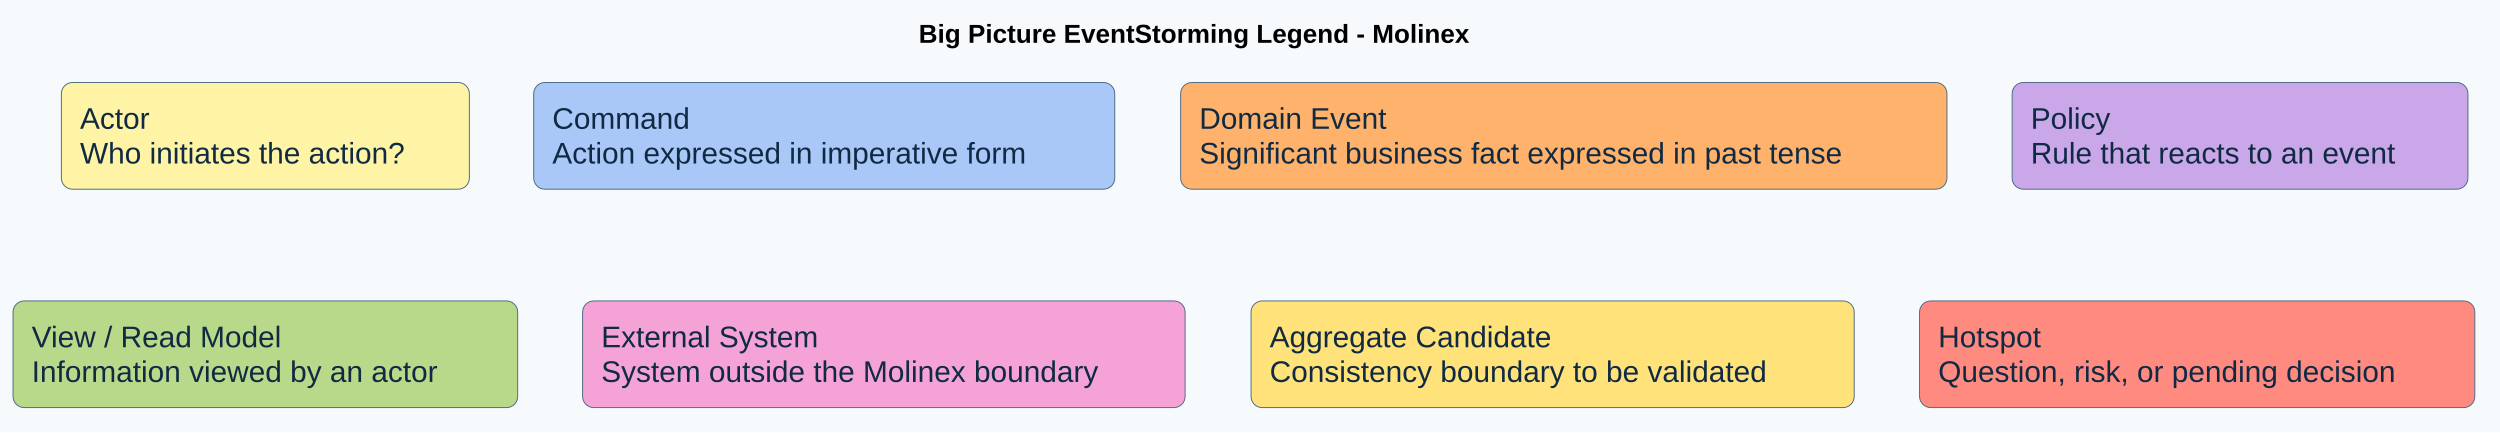
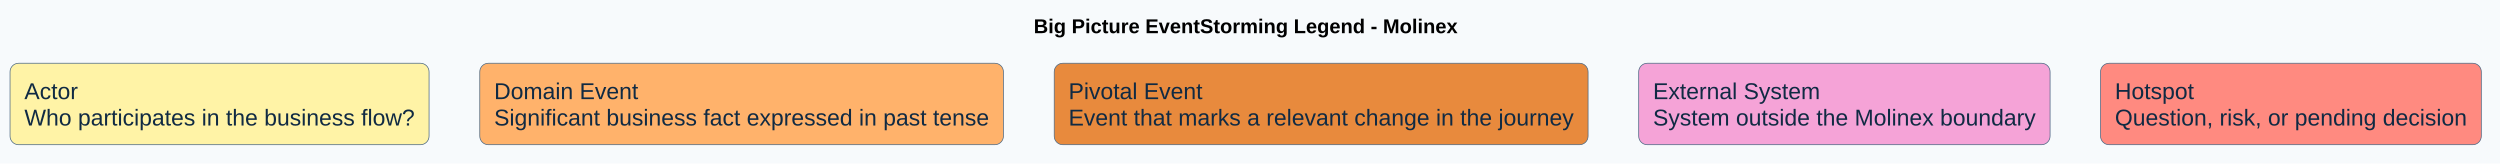
- <svg xmlns="http://www.w3.org/2000/svg" version="1.1" data-diagram-type="DESCRIPTION" style="width:1342px;height:232px;background:#F7FAFC;" width="1342px" height="232px" viewBox="0 0 1342 232" zoomAndPan="magnify" preserveAspectRatio="none" contentStyleType="text/css">
+ <svg xmlns="http://www.w3.org/2000/svg" version="1.1" data-diagram-type="DESCRIPTION" style="width:1743px;height:114px;background:#F7FAFC;" width="1743px" height="114px" viewBox="0 0 1743 114" zoomAndPan="magnify" preserveAspectRatio="none" contentStyleType="text/css">
  <defs />
  <g font-family="sans-serif" lengthAdjust="spacing">
-     <rect x="0" y="0" width="1342" height="232" fill="#F7FAFC" style="stroke:none;" />
+     <rect x="0" y="0" width="1743" height="114" fill="#F7FAFC" style="stroke:none;" />
    <g class="title" data-source-line="14">
-       <text x="493.158" y="22.995" fill="#000" font-size="14" textLength="349.166" font-weight="700" font-family="Arial">Big Picture EventStorming Legend - Molinex</text>
+       <text x="720.691" y="23.132" fill="#000" font-size="14" textLength="295.586" font-weight="700" font-family="Arial">Big Picture EventStorming Legend - Molinex</text>
    </g>
    <g class="entity" data-qualified-name="actor" id="ent0001" data-source-line="18">
-       <rect x="32.94" y="44.297" width="219.016" height="57.25" fill="#FFF3A6" style="stroke:#486581;stroke-width:0.5;" rx="6" ry="6" />
-       <text x="42.94" y="69.148" fill="#102A43" font-size="16" textLength="42.383" font-family="Arial">Actor</text>
-       <text x="42.94" y="87.773" fill="#102A43" font-size="16" textLength="199.016" font-family="Arial">Who initiates the action?</text>
+       <rect x="7" y="44.099" width="292.141" height="56.797" fill="#FFF3A6" style="stroke:#486581;stroke-width:0.5;" rx="6" ry="6" />
+       <text x="17" y="69.106" fill="#102A43" font-size="16" textLength="37.344" font-family="Arial">Actor</text>
+       <text x="17" y="87.505" fill="#102A43" font-size="16" textLength="272.141" font-family="Arial">Who participates in the business flow?</text>
    </g>
-     <g class="entity" data-qualified-name="command" id="ent0002" data-source-line="19">
-       <rect x="286.49" y="44.297" width="311.914" height="57.25" fill="#A9C7F7" style="stroke:#486581;stroke-width:0.5;" rx="6" ry="6" />
-       <text x="296.49" y="69.148" fill="#102A43" font-size="16" textLength="82.234" font-family="Arial">Command</text>
-       <text x="296.49" y="87.773" fill="#102A43" font-size="16" textLength="291.914" font-family="Arial">Action expressed in imperative form</text>
+     <g class="entity" data-qualified-name="event" id="ent0002" data-source-line="19">
+       <rect x="334.5" y="44.099" width="365.086" height="56.797" fill="#FFB26B" style="stroke:#486581;stroke-width:0.5;" rx="6" ry="6" />
+       <text x="344.5" y="69.106" fill="#102A43" font-size="16" textLength="100.492" font-family="Arial">Domain Event</text>
+       <text x="344.5" y="87.505" fill="#102A43" font-size="16" textLength="345.086" font-family="Arial">Significant business fact expressed in past tense</text>
    </g>
-     <g class="entity" data-qualified-name="event" id="ent0003" data-source-line="20">
-       <rect x="633.77" y="44.297" width="411.352" height="57.25" fill="#FFB26B" style="stroke:#486581;stroke-width:0.5;" rx="6" ry="6" />
-       <text x="643.77" y="69.148" fill="#102A43" font-size="16" textLength="113.008" font-family="Arial">Domain Event</text>
-       <text x="643.77" y="87.773" fill="#102A43" font-size="16" textLength="391.352" font-family="Arial">Significant business fact expressed in past tense</text>
+     <g class="entity" data-qualified-name="pivotal" id="ent0003" data-source-line="20">
+       <rect x="735" y="44.099" width="372.203" height="56.797" fill="#E88A3D" style="stroke:#486581;stroke-width:0.5;" rx="6" ry="6" />
+       <text x="745" y="69.106" fill="#102A43" font-size="16" textLength="93.383" font-family="Arial">Pivotal Event</text>
+       <text x="745" y="87.505" fill="#102A43" font-size="16" textLength="352.203" font-family="Arial">Event that marks a relevant change in the journey</text>
    </g>
-     <g class="entity" data-qualified-name="policy" id="ent0004" data-source-line="21">
-       <rect x="1080.11" y="44.297" width="244.68" height="57.25" fill="#C9A7E8" style="stroke:#486581;stroke-width:0.5;" rx="6" ry="6" />
-       <text x="1090.11" y="69.148" fill="#102A43" font-size="16" textLength="46.594" font-family="Arial">Policy</text>
-       <text x="1090.11" y="87.773" fill="#102A43" font-size="16" textLength="224.68" font-family="Arial">Rule that reacts to an event</text>
+     <g class="entity" data-qualified-name="external" id="ent0004" data-source-line="21">
+       <rect x="1142.5" y="44.099" width="286.813" height="56.797" fill="#F5A3D7" style="stroke:#486581;stroke-width:0.5;" rx="6" ry="6" />
+       <text x="1152.5" y="69.106" fill="#102A43" font-size="16" textLength="116.484" font-family="Arial">External System</text>
+       <text x="1152.5" y="87.505" fill="#102A43" font-size="16" textLength="266.813" font-family="Arial">System outside the Molinex boundary</text>
    </g>
-     <g class="entity" data-qualified-name="readmodel" id="ent0005" data-source-line="22">
-       <rect x="7" y="161.547" width="270.898" height="57.25" fill="#B9D98A" style="stroke:#486581;stroke-width:0.5;" rx="6" ry="6" />
-       <text x="17" y="186.398" fill="#102A43" font-size="16" textLength="147.93" font-family="Arial">View / Read Model</text>
-       <text x="17" y="205.023" fill="#102A43" font-size="16" textLength="250.898" font-family="Arial">Information viewed by an actor</text>
-     </g>
-     <g class="entity" data-qualified-name="external" id="ent0006" data-source-line="23">
-       <rect x="312.74" y="161.547" width="323.422" height="57.25" fill="#F5A3D7" style="stroke:#486581;stroke-width:0.5;" rx="6" ry="6" />
-       <text x="322.74" y="186.398" fill="#102A43" font-size="16" textLength="131.414" font-family="Arial">External System</text>
-       <text x="322.74" y="205.023" fill="#102A43" font-size="16" textLength="303.422" font-family="Arial">System outside the Molinex boundary</text>
-     </g>
-     <g class="entity" data-qualified-name="aggregate" id="ent0007" data-source-line="24">
-       <rect x="671.56" y="161.547" width="323.781" height="57.25" fill="#FFE27A" style="stroke:#486581;stroke-width:0.5;" rx="6" ry="6" />
-       <text x="681.56" y="186.398" fill="#102A43" font-size="16" textLength="170.641" font-family="Arial">Aggregate Candidate</text>
-       <text x="681.56" y="205.023" fill="#102A43" font-size="16" textLength="303.781" font-family="Arial">Consistency boundary to be validated</text>
-     </g>
-     <g class="entity" data-qualified-name="hotspot" id="ent0008" data-source-line="25">
-       <rect x="1030.42" y="161.547" width="298.063" height="57.25" fill="#FF8A80" style="stroke:#486581;stroke-width:0.5;" rx="6" ry="6" />
-       <text x="1040.42" y="186.398" fill="#102A43" font-size="16" textLength="62.648" font-family="Arial">Hotspot</text>
-       <text x="1040.42" y="205.023" fill="#102A43" font-size="16" textLength="278.063" font-family="Arial">Question, risk, or pending decision</text>
+     <g class="entity" data-qualified-name="hotspot" id="ent0005" data-source-line="22">
+       <rect x="1464.5" y="44.099" width="265.469" height="56.797" fill="#FF8A80" style="stroke:#486581;stroke-width:0.5;" rx="6" ry="6" />
+       <text x="1474.5" y="69.106" fill="#102A43" font-size="16" textLength="55.141" font-family="Arial">Hotspot</text>
+       <text x="1474.5" y="87.505" fill="#102A43" font-size="16" textLength="245.469" font-family="Arial">Question, risk, or pending decision</text>
    </g>
  </g>
</svg>
